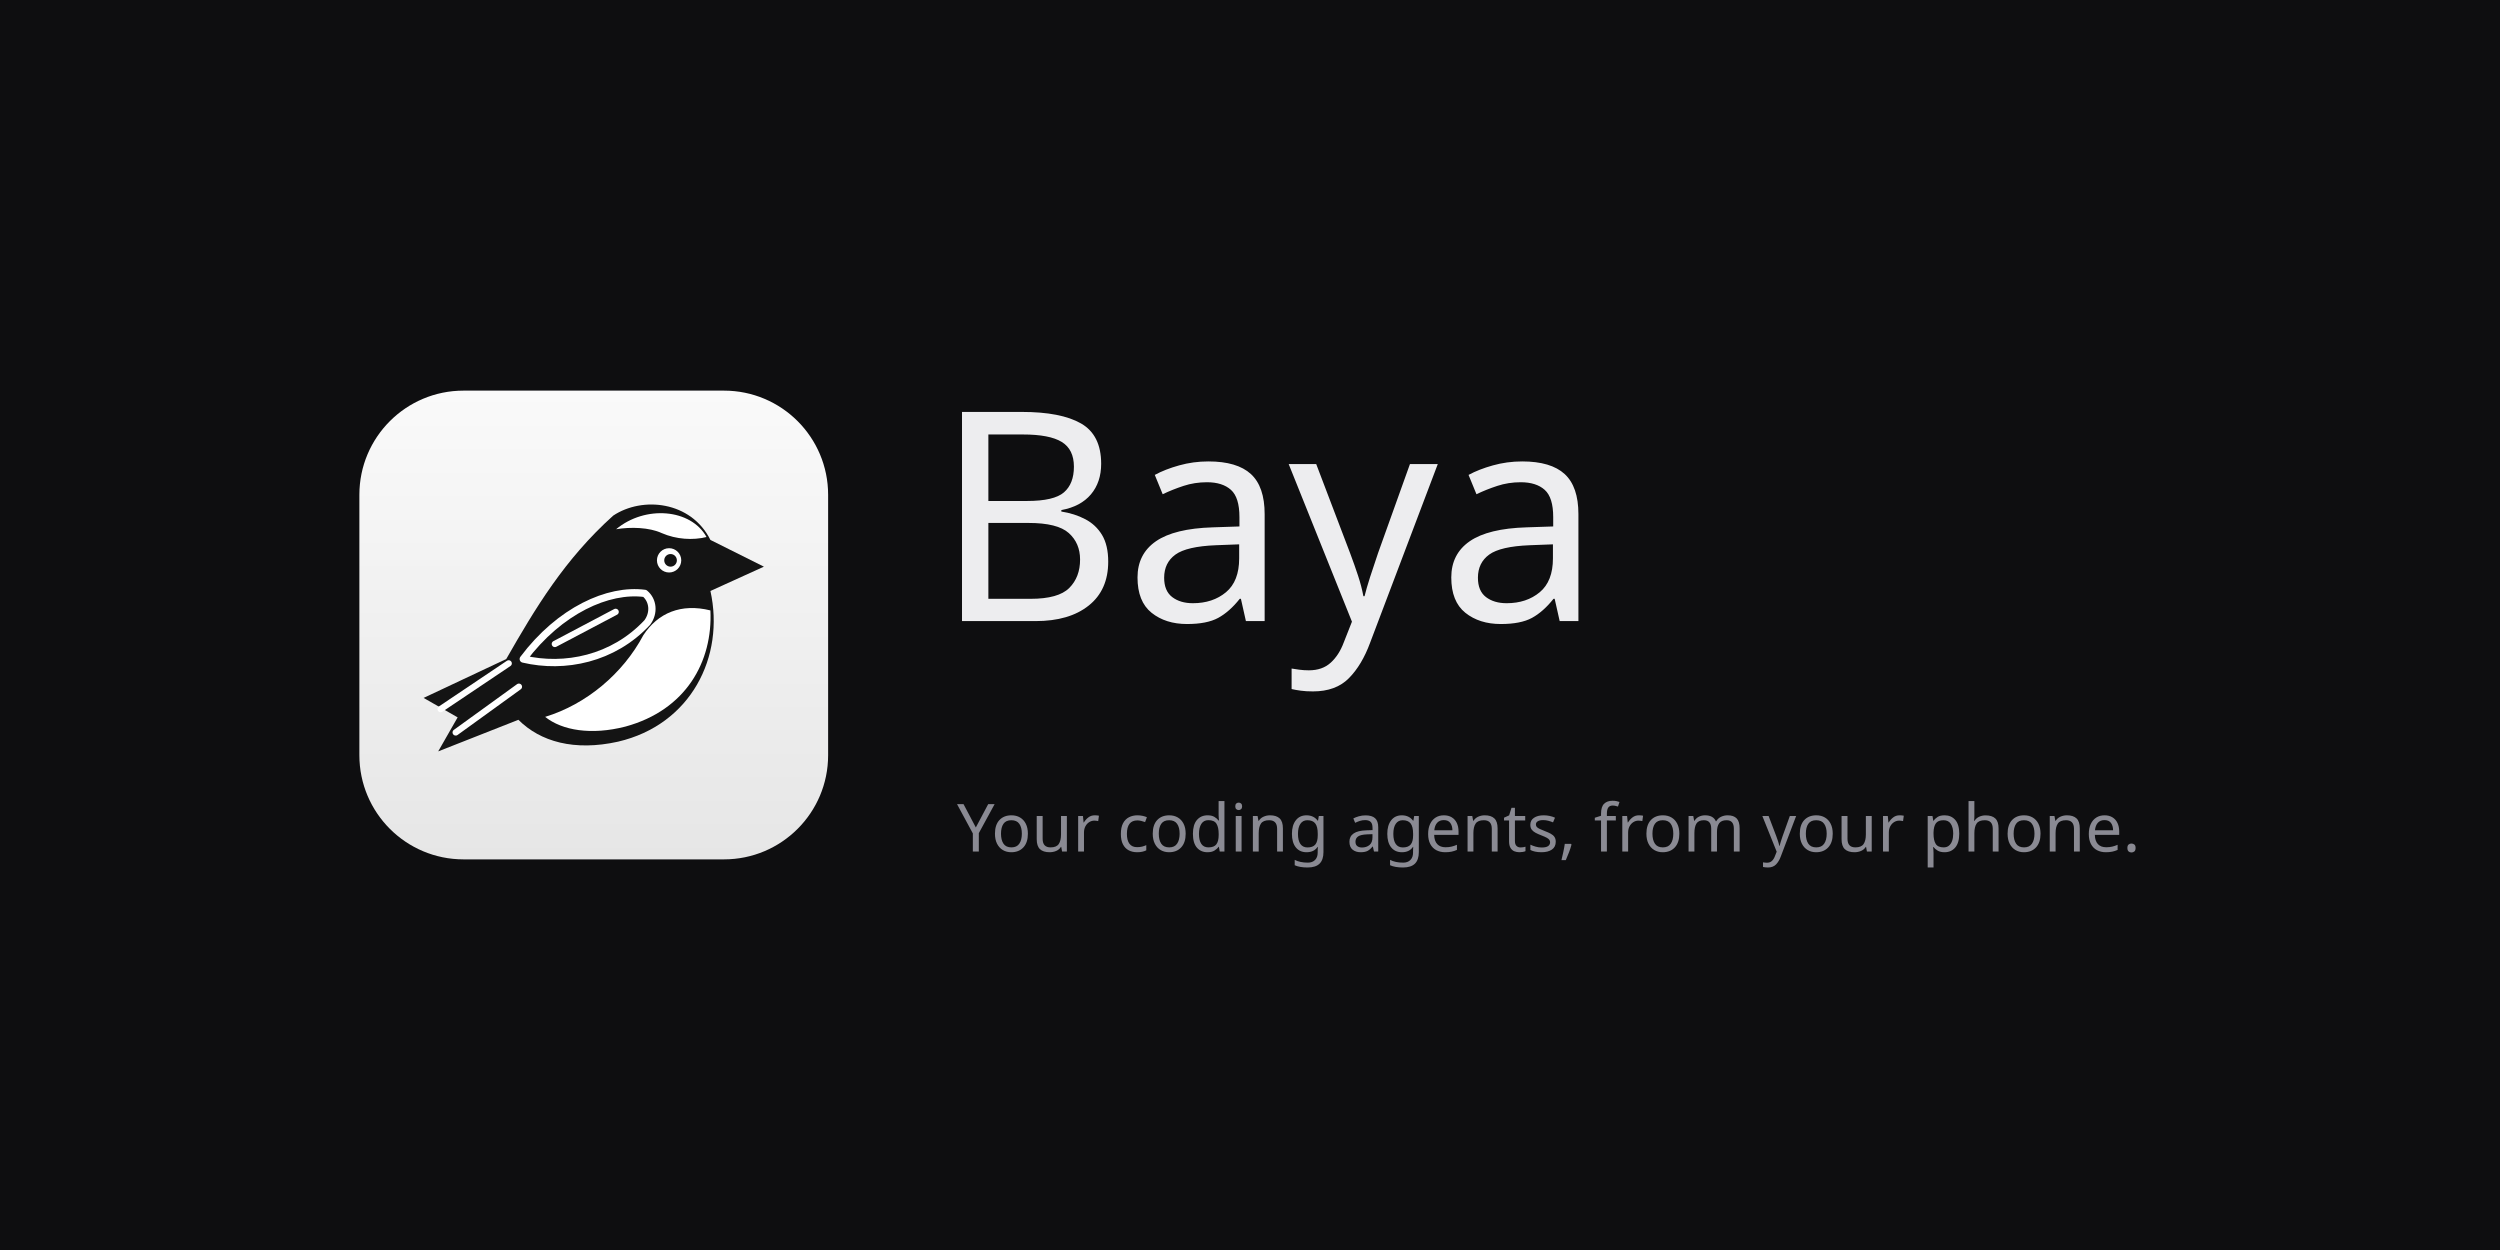
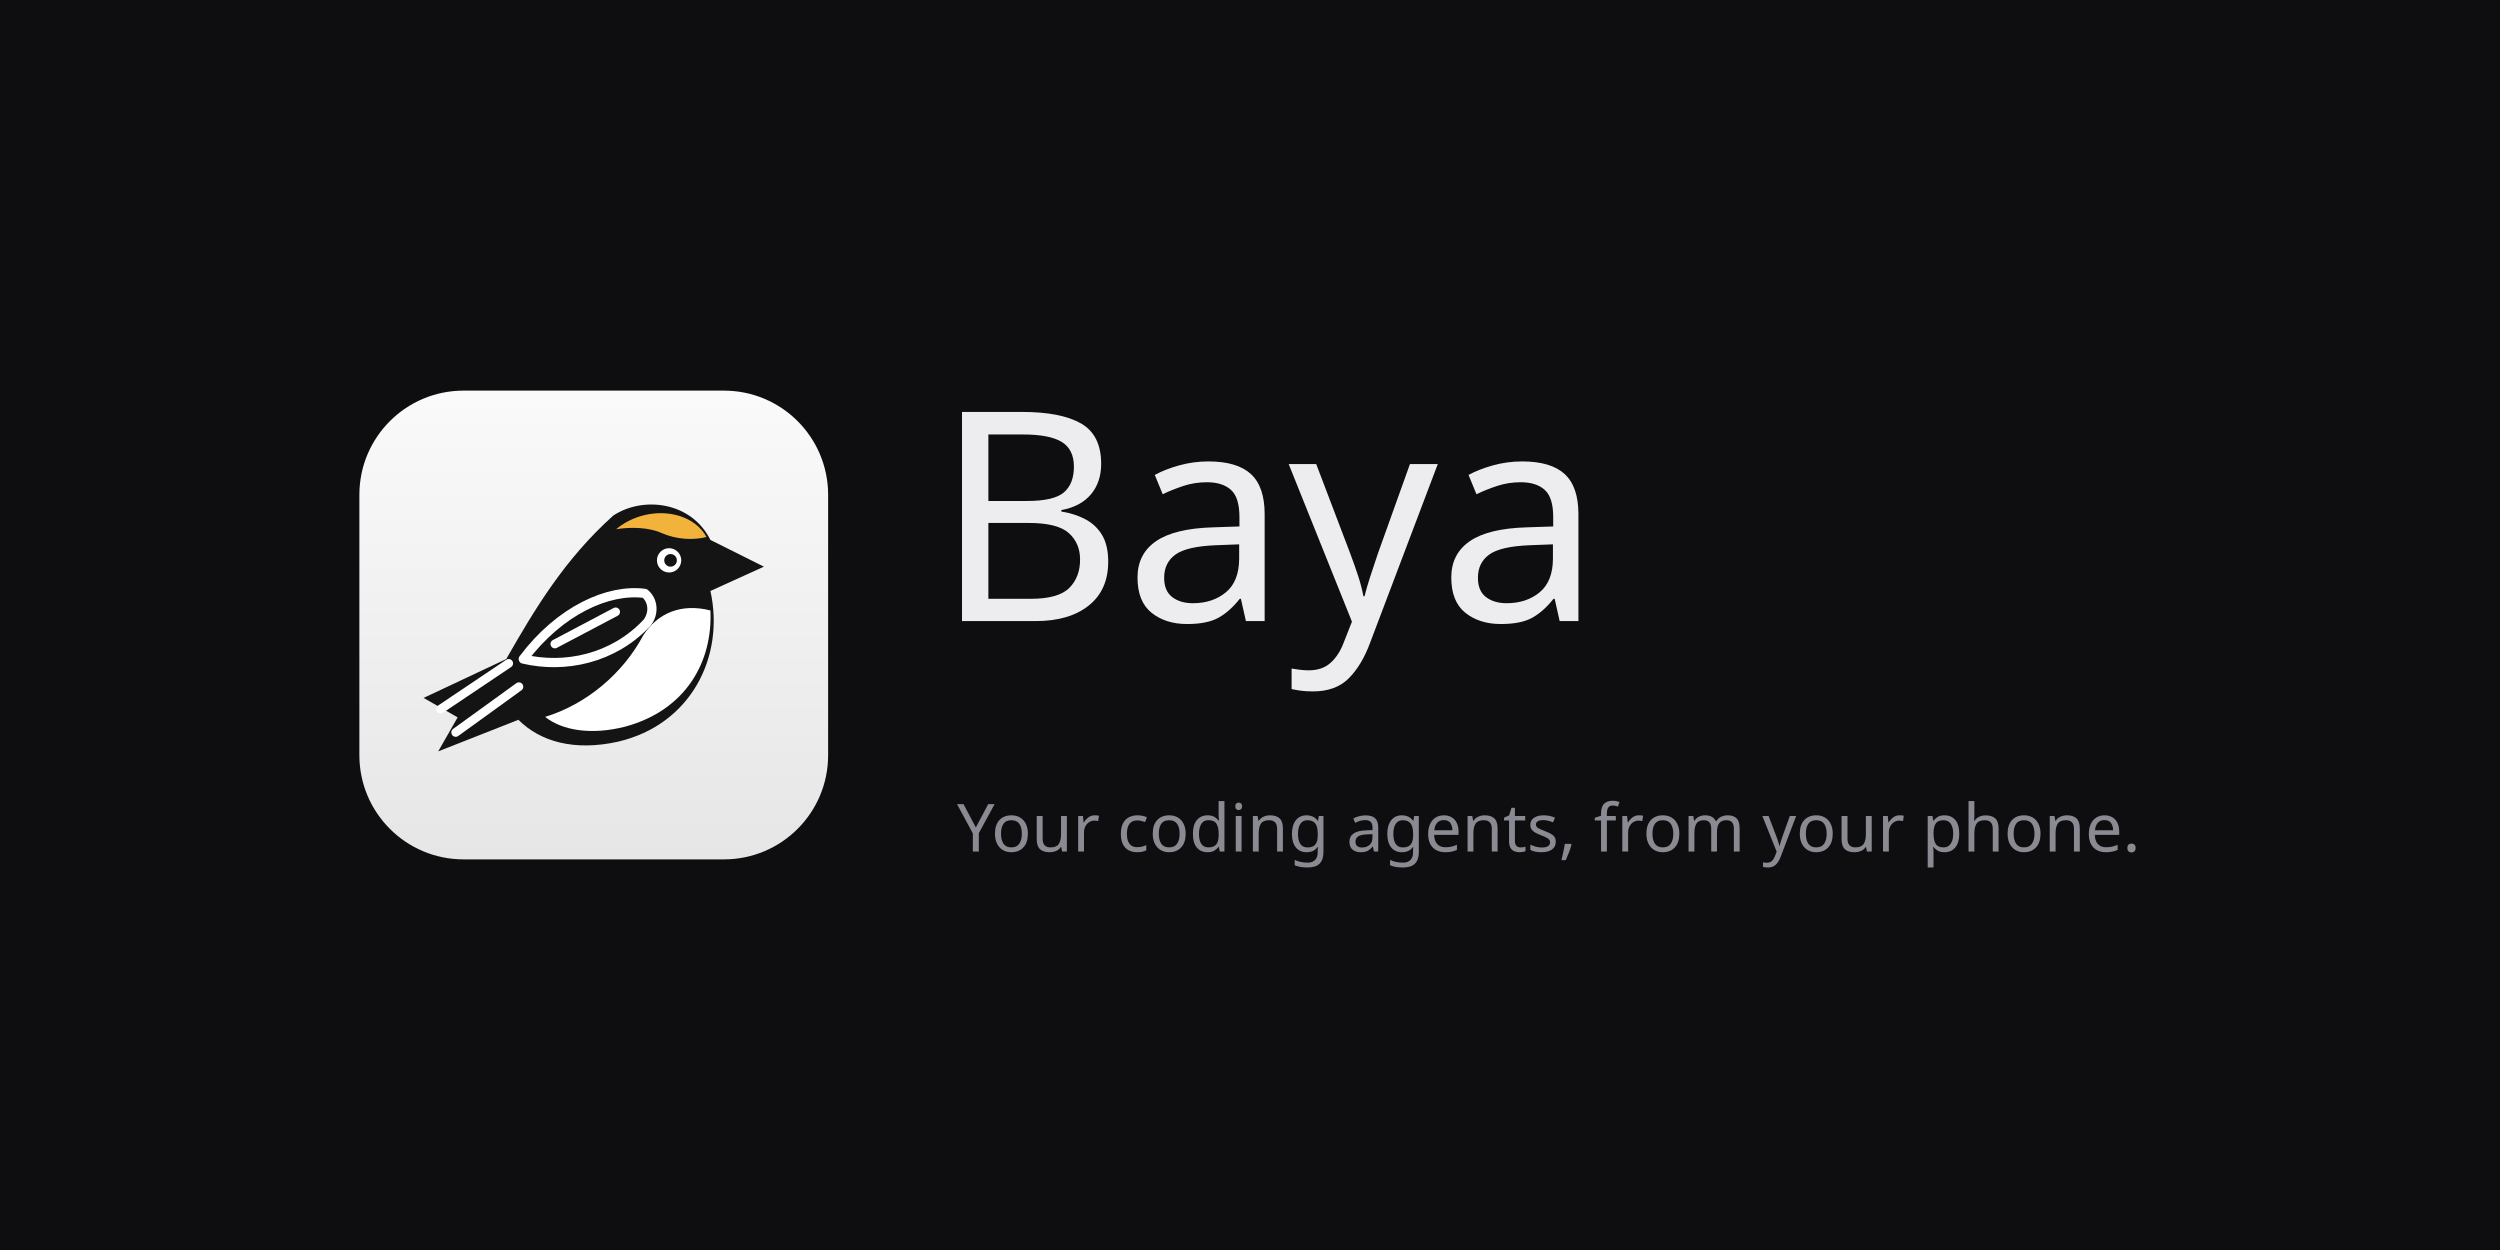
<svg xmlns="http://www.w3.org/2000/svg" viewBox="0 0 1280 640">
  <rect width="1280" height="640" fill="#0E0E10" />
  <svg x="184" y="200" width="240" height="240" viewBox="0 0 108 108">
    <defs>
      <linearGradient id="tile" x1="0" y1="0" x2="0" y2="108" gradientUnits="userSpaceOnUse">
        <stop offset="0" stop-color="#FAFAFA" />
        <stop offset="1" stop-color="#E6E6E6" />
      </linearGradient>
    </defs>
    <rect width="108" height="108" rx="24" fill="url(#tile)" />
    <g transform="translate(54 54) scale(1.12) translate(-56 -53.5)">
      <path d="M60 31C66 27 76 28 80 36L91 41.5L80 46.5C83 60 76 74 61 77.5C52 79.5 45 77.5 40.5 73L24 79.5L28 72.5L21 68.5L38 60.5C44 50 50 40 60 31Z" fill="#141414" />
      <path d="M80 50.5C80.5 61 75 71 62.5 74.4C55.5 76.2 49.5 75.2 46 72.4C54.5 69.8 62 63.5 66.2 55.6C69.2 51 74 49 80 50.5Z" fill="#FFFFFF" />
-       <path d="M79.2 35.4C76 29.6 66.6 28.8 60.6 33.8C63.6 33.3 67.4 33.4 70 34.6C73 35.9 76.4 36.1 79.2 35.4Z" fill="#FFFFFF" />
-       <path d="M66.5 47C59 46 49 50.5 41.5 60.5C50 62.5 60 60.5 67 53C68.5 51 68.2 48.4 66.5 47Z" fill="#141414" stroke="#FFFFFF" stroke-width="1.5" stroke-linejoin="round" />
-       <g stroke="#FFFFFF" stroke-width="1.3" stroke-linecap="round" fill="none">
+       <path d="M79.2 35.4C76 29.6 66.6 28.8 60.6 33.8C63.6 33.3 67.4 33.4 70 34.6C73 35.9 76.4 36.1 79.2 35.4Z" fill="#F2B33D" />
+       <path d="M66.5 47C59 46 49 50.5 41.5 60.5C50 62.5 60 60.5 67 53C68.5 51 68.2 48.4 66.5 47Z" fill="#141414" stroke="#FFFFFF" stroke-width="1.9" stroke-linejoin="round" />
+       <g stroke="#FFFFFF" stroke-width="1.8" stroke-linecap="round" fill="none">
        <path d="M48 57.4L60.5 50.8" />
        <path d="M38.5 61.4L24.5 70.8" />
        <path d="M40.6 66.2L27.6 75.6" />
      </g>
      <circle cx="71.5" cy="40.2" r="2.5" fill="#FFFFFF" />
      <circle cx="71.8" cy="40.2" r="1.3" fill="#141414" />
    </g>
  </svg>
  <text x="478" y="318" fill="#EDEDEF" font-family="Pinyon Script" font-size="150">Baya</text>
  <text x="490" y="436" fill="#8A8A93" font-family="Geist" font-size="34">
    Your coding agents, from your phone.</text>
</svg>
